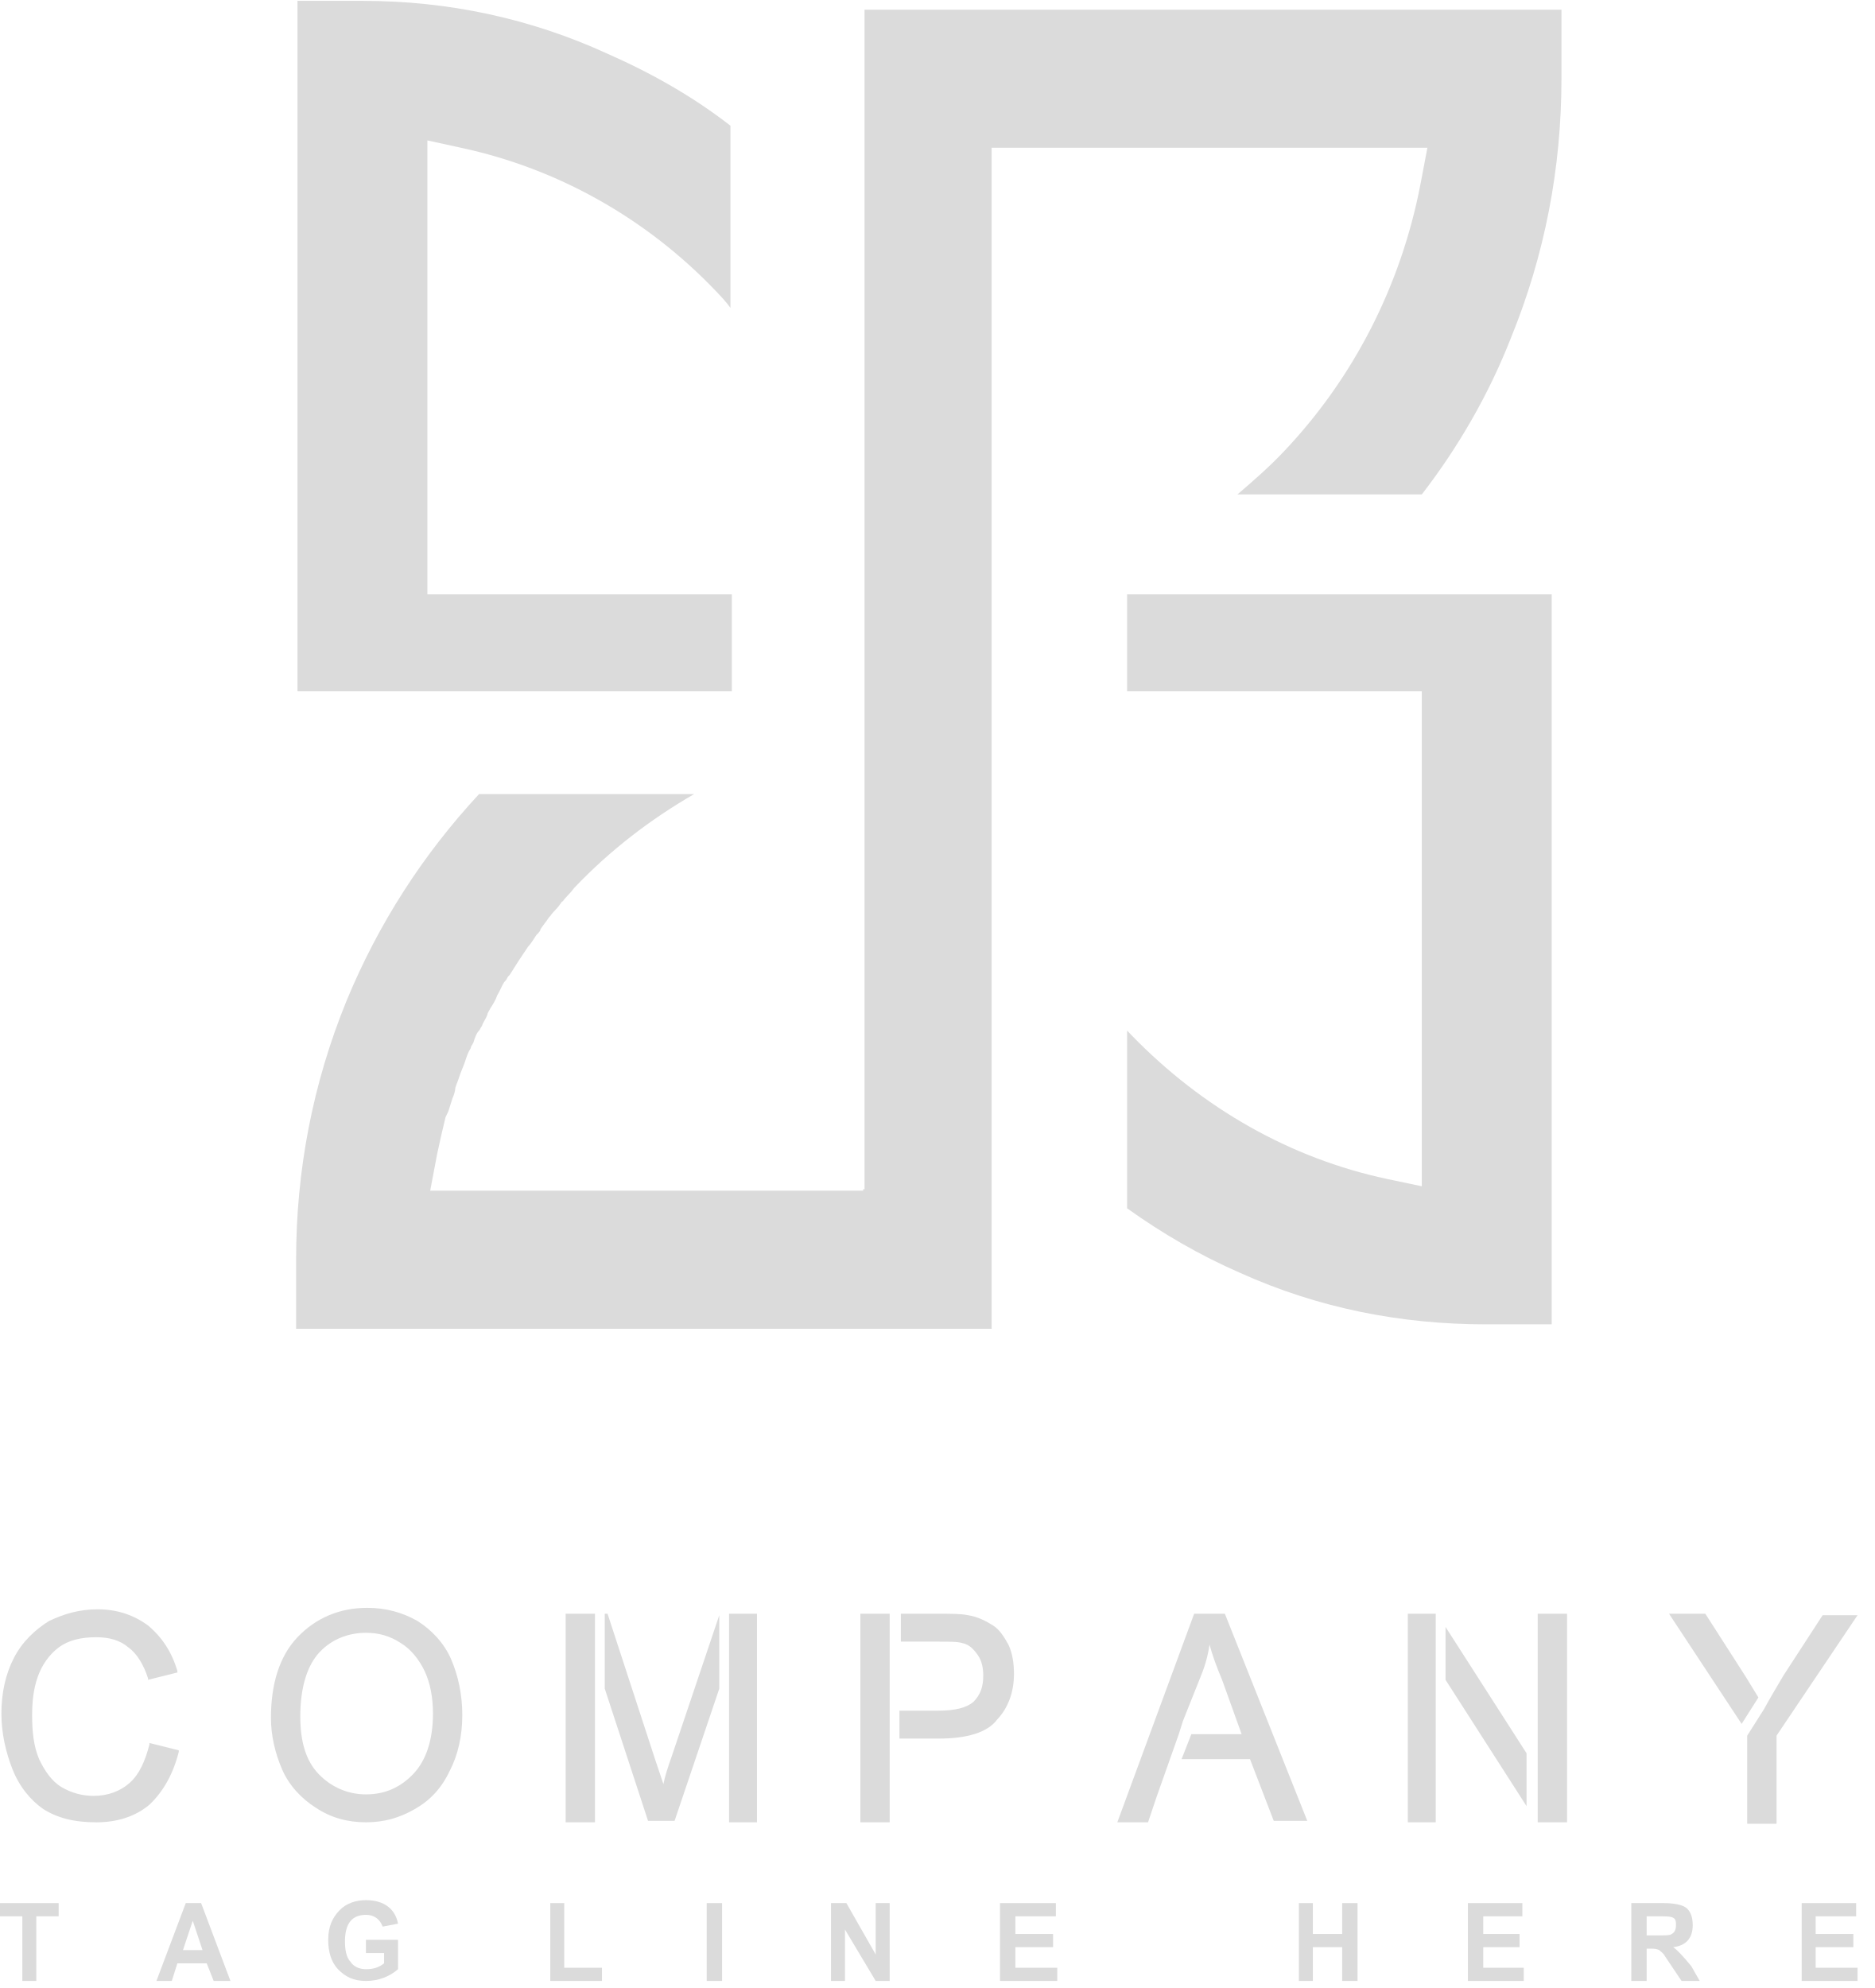
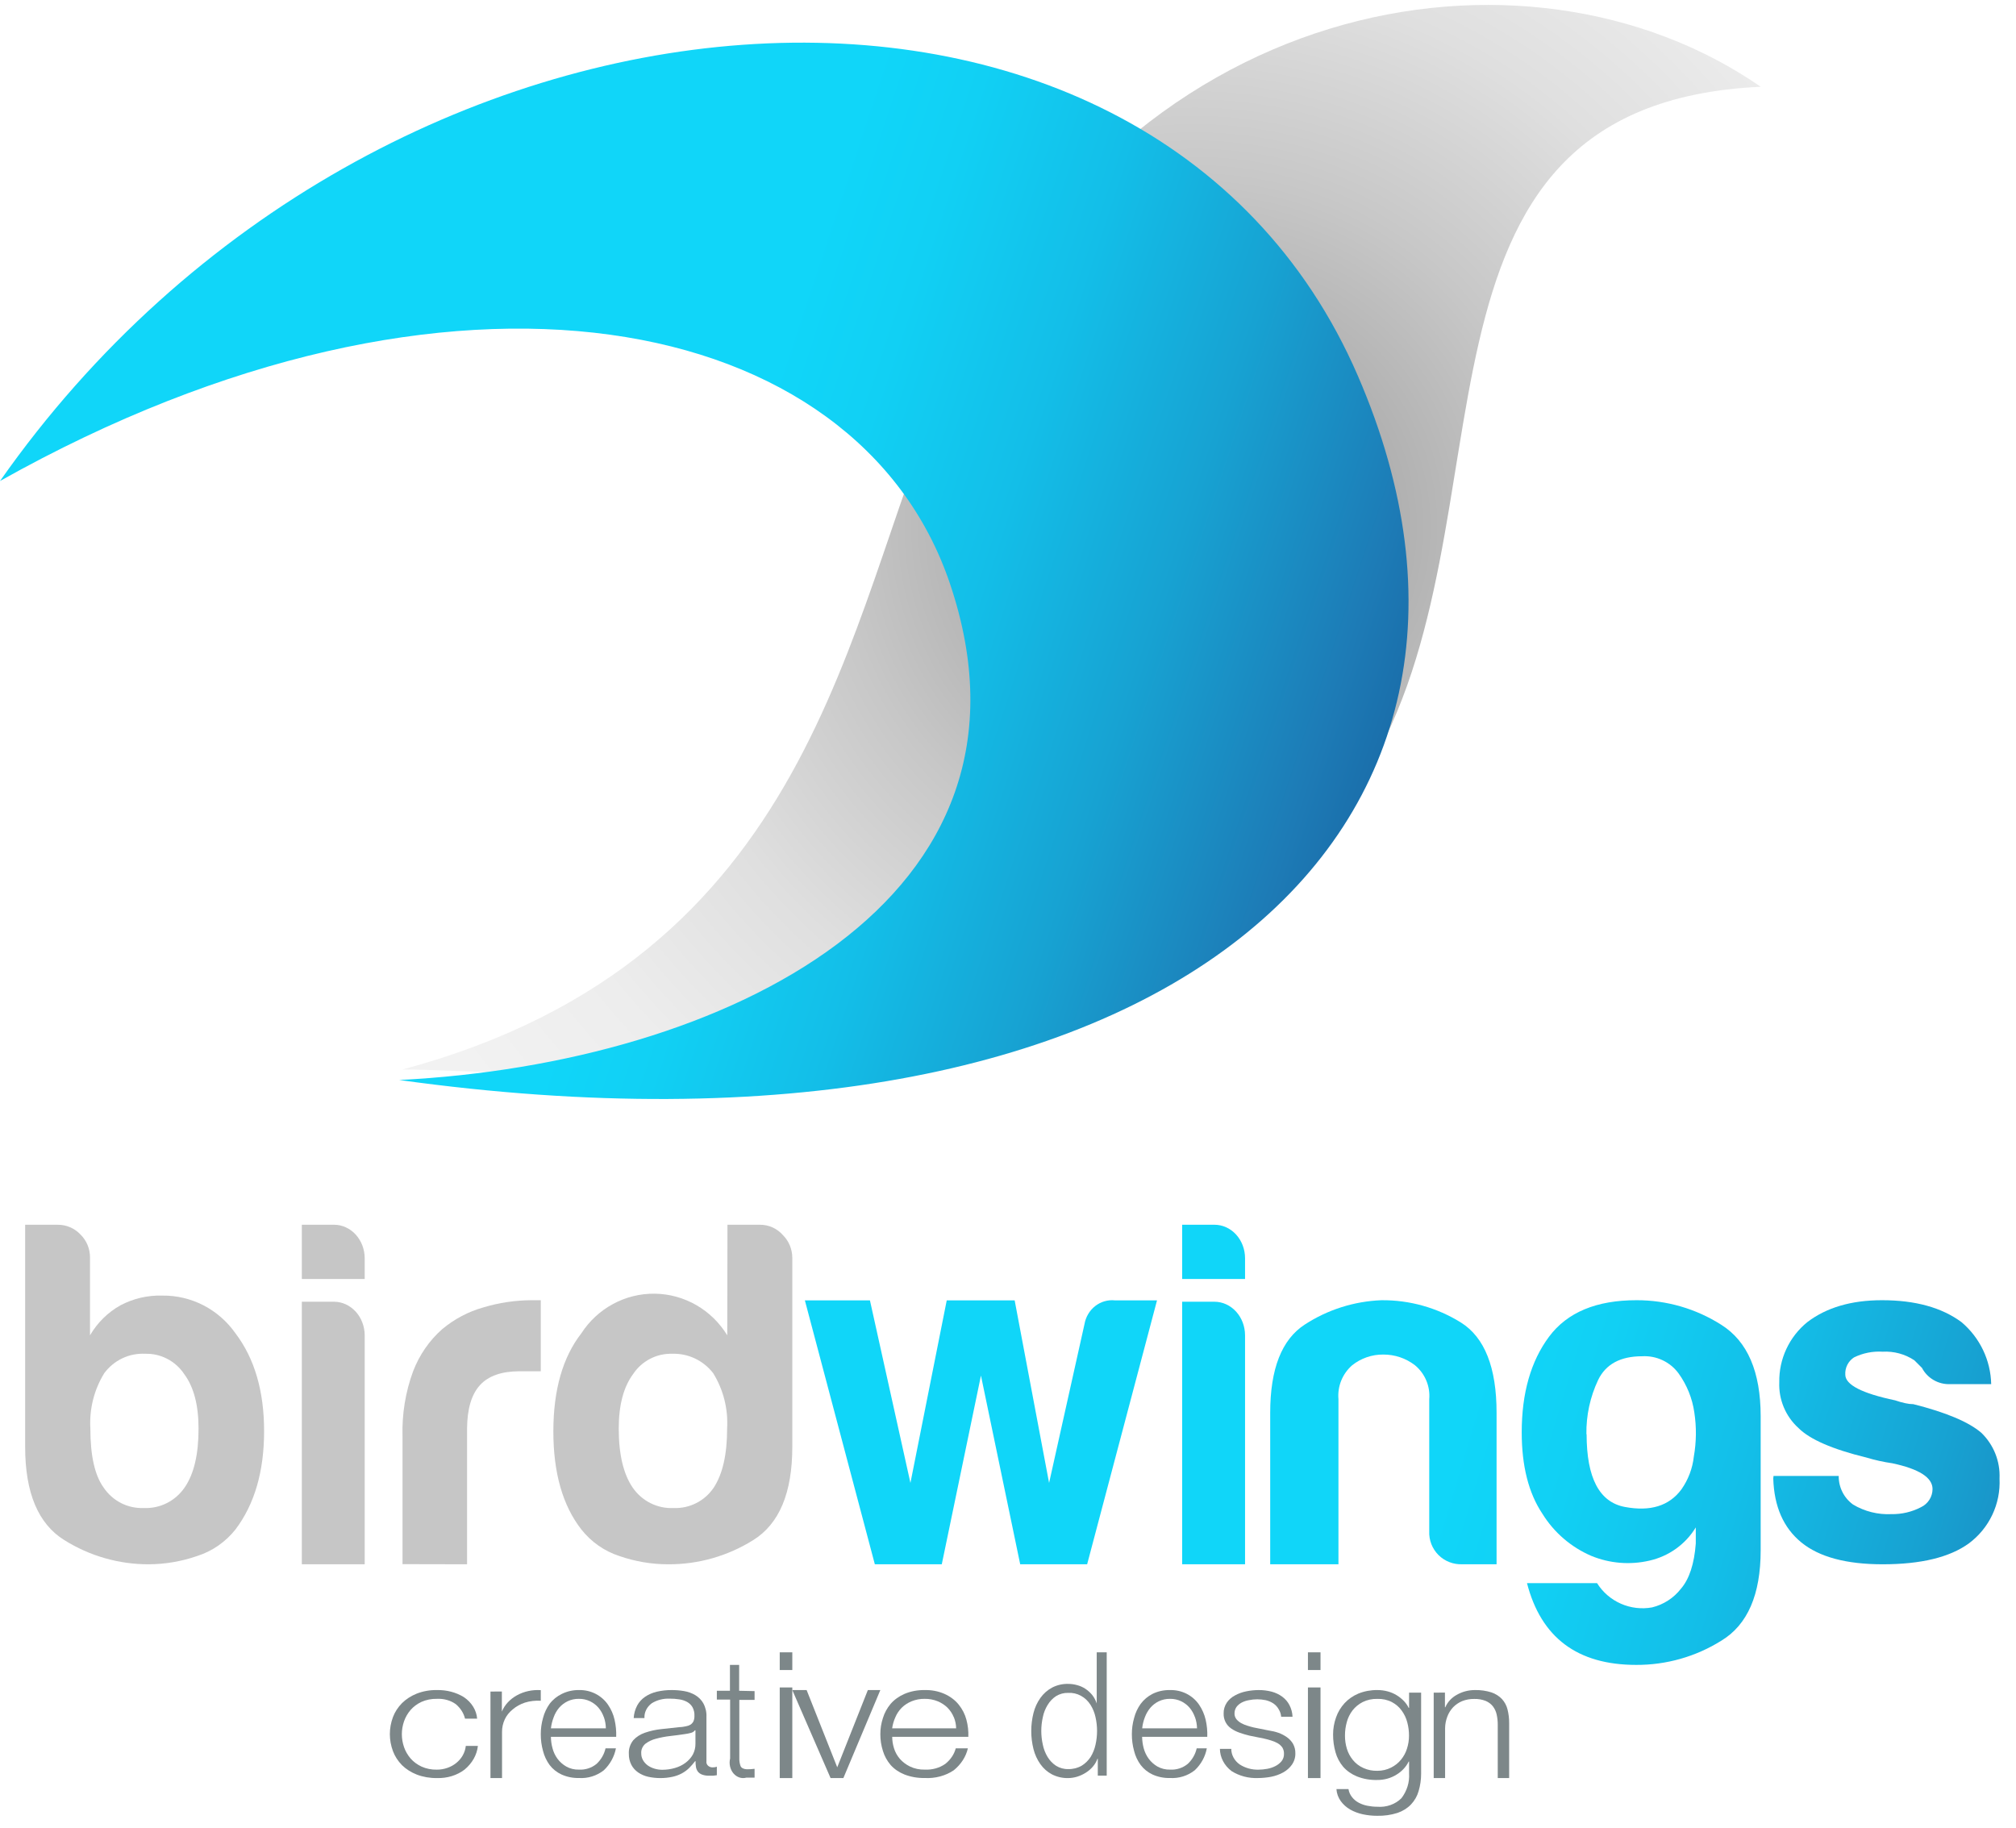
- <svg xmlns="http://www.w3.org/2000/svg" width="99" height="105" viewBox="0 0 99 105" fill="none">
-   <path d="M9.443 92.525V92.447L7.893 92.059V92.137C7.672 92.99 7.377 93.689 6.861 94.154C6.344 94.62 5.68 94.852 4.943 94.852C4.352 94.852 3.762 94.697 3.246 94.387C2.729 94.076 2.361 93.533 2.066 92.913C1.77 92.214 1.697 91.439 1.697 90.585C1.697 89.887 1.77 89.189 1.992 88.568C2.213 87.947 2.582 87.404 3.098 87.016C3.615 86.629 4.279 86.473 5.09 86.473C5.754 86.473 6.344 86.629 6.787 87.016C7.229 87.327 7.598 87.947 7.82 88.646V88.723L9.369 88.335V88.258C9.074 87.249 8.557 86.473 7.82 85.853C7.082 85.31 6.197 84.999 5.164 84.999C4.205 84.999 3.393 85.232 2.582 85.62C1.844 86.085 1.18 86.706 0.738 87.559C0.295 88.413 0.074 89.421 0.074 90.508C0.074 91.516 0.295 92.525 0.664 93.456C1.033 94.387 1.623 95.085 2.287 95.55C3.025 96.016 3.91 96.249 5.09 96.249C6.197 96.249 7.156 95.938 7.893 95.318C8.631 94.62 9.148 93.689 9.443 92.525Z" fill="#DBDBDB" />
-   <path d="M22.057 85.619C21.246 85.154 20.36 84.921 19.401 84.921C17.926 84.921 16.672 85.464 15.713 86.473C14.754 87.481 14.311 88.956 14.311 90.74C14.311 91.671 14.533 92.602 14.901 93.455C15.27 94.309 15.934 95.007 16.672 95.472C17.483 96.016 18.369 96.248 19.328 96.248C20.287 96.248 21.098 96.016 21.91 95.55C22.721 95.085 23.311 94.464 23.754 93.533C24.197 92.68 24.418 91.671 24.418 90.585C24.418 89.499 24.197 88.49 23.828 87.637C23.459 86.783 22.795 86.085 22.057 85.619ZM21.836 93.688C21.172 94.386 20.36 94.774 19.328 94.774C18.369 94.774 17.483 94.386 16.82 93.688C16.155 92.99 15.861 91.981 15.861 90.662C15.861 89.111 16.229 87.947 16.893 87.249C17.557 86.55 18.442 86.24 19.328 86.24C19.992 86.24 20.582 86.395 21.172 86.783C21.688 87.094 22.131 87.637 22.426 88.257C22.721 88.878 22.869 89.654 22.869 90.507C22.869 91.904 22.5 92.99 21.836 93.688Z" fill="#DBDBDB" />
-   <path d="M39.983 85.232H38.508V96.248H39.983V85.232Z" fill="#DBDBDB" />
-   <path d="M35.041 94.231L34.598 92.912L32.09 85.232H31.942V89.188L34.229 96.171H35.631L37.992 89.188V85.309L35.483 92.757C35.262 93.378 35.114 93.844 35.041 94.231Z" fill="#DBDBDB" />
-   <path d="M31.426 85.232H29.877V96.248H31.426V85.232Z" fill="#DBDBDB" />
-   <path d="M46.992 85.232H45.443V96.248H46.992V85.232Z" fill="#DBDBDB" />
-   <path d="M52.451 85.852C52.082 85.62 51.639 85.387 51.123 85.309C50.754 85.232 50.238 85.232 49.5 85.232H47.582V86.706H49.574C50.164 86.706 50.606 86.706 50.828 86.783C51.197 86.861 51.418 87.094 51.639 87.404C51.861 87.715 51.934 88.102 51.934 88.49C51.934 89.111 51.787 89.499 51.418 89.887C51.049 90.197 50.459 90.352 49.574 90.352H47.508V91.827H49.574C51.049 91.827 52.156 91.516 52.672 90.818C53.262 90.197 53.557 89.344 53.557 88.413C53.557 87.87 53.483 87.326 53.262 86.861C53.041 86.473 52.819 86.085 52.451 85.852Z" fill="#DBDBDB" />
-   <path d="M64.696 85.232H63.074L59.016 96.248H60.639L61.082 94.93L62.262 91.594L62.483 90.895L63.442 88.49C63.664 87.947 63.811 87.404 63.885 86.861C64.032 87.404 64.254 88.025 64.549 88.723L65.582 91.594H62.926L62.41 92.912H66.024L67.278 96.171H69.049L64.696 85.232Z" fill="#DBDBDB" />
-   <path d="M76.352 88.723L80.631 95.395V92.602L76.352 85.93V88.723Z" fill="#DBDBDB" />
-   <path d="M81.221 93.455V96.248H82.77V85.232H81.221V93.455Z" fill="#DBDBDB" />
-   <path d="M75.835 85.232H74.36V96.248H75.835V85.232Z" fill="#DBDBDB" />
-   <path d="M94.204 88.49C93.836 89.111 93.467 89.732 93.172 90.275L92.286 91.671V96.326H93.836V91.671L98.114 85.31H96.27L94.204 88.49Z" fill="#DBDBDB" />
-   <path d="M92.213 88.568L90.074 85.232H88.156L91.992 91.051L92.877 89.654L92.213 88.568Z" fill="#DBDBDB" />
-   <path d="M0 101.214H1.18V104.628H1.918V101.214H3.098V100.515H0V101.214Z" fill="#DBDBDB" />
-   <path d="M10.623 100.515H9.812L8.262 104.628H9.074L9.369 103.697H10.918L11.287 104.628H12.172L10.623 100.515ZM9.664 102.999L10.181 101.447L10.697 102.999H9.664Z" fill="#DBDBDB" />
-   <path d="M19.401 103.154H20.287V103.697C19.992 103.93 19.697 104.007 19.328 104.007C18.959 104.007 18.664 103.852 18.516 103.619C18.295 103.386 18.221 102.999 18.221 102.533C18.221 101.602 18.59 101.136 19.328 101.136C19.77 101.136 20.066 101.369 20.213 101.757L21.024 101.602C20.877 100.826 20.287 100.36 19.328 100.36C18.811 100.36 18.295 100.516 17.926 100.904C17.557 101.291 17.336 101.757 17.336 102.455C17.336 103.076 17.483 103.619 17.852 104.007C18.221 104.395 18.664 104.628 19.328 104.628C19.992 104.628 20.582 104.395 21.024 104.007V102.455H19.328V103.154H19.401Z" fill="#DBDBDB" />
-   <path d="M29.803 100.515H29.065V104.628H31.795V103.93H29.803V100.515Z" fill="#DBDBDB" />
-   <path d="M38.139 100.515H37.328V104.628H38.139V100.515Z" fill="#DBDBDB" />
-   <path d="M46.254 103.231L44.705 100.515H43.893V104.628H44.631V101.912L46.254 104.628H46.992V100.515H46.254V103.231Z" fill="#DBDBDB" />
-   <path d="M53.631 102.843H55.623V102.145H53.631V101.214H55.77V100.515H52.82V104.628H55.844V103.93H53.631V102.843Z" fill="#DBDBDB" />
-   <path d="M70.893 102.145H69.344V100.515H68.606V104.628H69.344V102.843H70.893V104.628H71.705V100.515H70.893V102.145Z" fill="#DBDBDB" />
-   <path d="M78.344 102.843H80.262V102.145H78.344V101.214H80.41V100.515H77.533V104.628H80.484V103.93H78.344V102.843Z" fill="#DBDBDB" />
-   <path d="M88.377 102.843C89.041 102.766 89.409 102.378 89.409 101.679C89.409 101.214 89.262 100.903 89.041 100.748C88.819 100.593 88.377 100.515 87.86 100.515H86.164V104.628H86.975V102.921H87.123C87.344 102.921 87.491 102.921 87.639 102.999C87.713 103.076 87.86 103.154 87.934 103.309L88.819 104.628H89.778L89.336 103.852C88.893 103.309 88.598 102.999 88.377 102.843ZM87.565 102.223H86.975V101.214H87.565C88.008 101.214 88.229 101.214 88.377 101.291C88.524 101.369 88.524 101.524 88.524 101.679C88.524 101.912 88.451 102.067 88.303 102.145C88.229 102.223 87.934 102.223 87.565 102.223Z" fill="#DBDBDB" />
-   <path d="M95.901 102.843H97.893V102.145H95.901V101.214H98.041V100.515H95.164V104.628H98.114V103.93H95.901V102.843Z" fill="#DBDBDB" />
-   <path d="M45.664 61.182V62.811H45.59V62.889H44.041H24.566H22.722L23.09 60.949C23.164 60.639 23.238 60.251 23.312 59.94C23.386 59.63 23.459 59.32 23.533 59.009L23.607 58.854L23.681 58.699C23.754 58.466 23.828 58.233 23.902 58.001C23.976 57.846 24.049 57.613 24.049 57.458C24.123 57.225 24.197 57.07 24.271 56.837C24.345 56.604 24.492 56.294 24.566 56.061C24.64 55.828 24.713 55.596 24.861 55.363C24.861 55.285 24.935 55.208 25.009 55.053C25.082 54.82 25.156 54.587 25.303 54.432C25.377 54.354 25.377 54.277 25.451 54.199C25.525 53.966 25.672 53.811 25.746 53.578C25.746 53.501 25.82 53.423 25.894 53.268C26.041 53.035 26.189 52.803 26.263 52.57C26.41 52.337 26.484 52.104 26.631 51.872L26.705 51.794C26.779 51.717 26.779 51.639 26.853 51.561L26.927 51.484C27.074 51.251 27.222 51.018 27.369 50.785C27.517 50.553 27.738 50.242 27.886 50.01C28.033 49.855 28.181 49.622 28.328 49.389L28.402 49.311C28.476 49.234 28.549 49.156 28.549 49.079C28.697 48.846 28.845 48.691 28.992 48.458C29.066 48.38 29.066 48.38 29.066 48.38C29.213 48.148 29.435 47.992 29.582 47.76C29.656 47.682 29.656 47.605 29.73 47.605C29.877 47.372 30.099 47.217 30.32 46.906C32.238 44.889 34.377 43.26 36.664 41.941H25.303C22.353 45.122 19.992 48.768 18.295 52.88C16.525 57.225 15.64 61.802 15.64 66.535V69.638V70.181H52.377V40.234V38.605V37.674V32.786V9.434V7.805H52.451H54H73.549H75.394L75.025 9.744C73.992 15.097 71.484 19.985 67.795 23.864C66.984 24.718 66.172 25.416 65.361 26.114H75.099C77.016 23.631 78.639 20.838 79.82 17.813C81.59 13.468 82.475 8.891 82.475 4.158V0.512H45.664V61.182Z" fill="#DBDBDB" />
-   <path d="M22.574 31.389V29.76V9.356V7.416L24.345 7.804C29.435 8.89 34.156 11.528 37.844 15.407C38.066 15.64 38.361 15.95 38.582 16.261V6.64C36.59 5.089 34.377 3.847 32.09 2.839C28.033 0.977 23.681 0.046 19.181 0.046H15.713V36.51H38.656V31.389H24.049H22.574Z" fill="#DBDBDB" />
-   <path d="M75.098 36.509V38.139V60.715V62.655L73.254 62.267C68.164 61.181 63.516 58.543 59.754 54.664C59.68 54.586 59.606 54.509 59.533 54.431V63.819C61.377 65.138 63.369 66.301 65.508 67.232C69.639 69.094 73.992 69.948 78.492 69.948H81.959V31.389H59.533V36.509H73.549H75.098Z" fill="#DBDBDB" />
+ <svg xmlns="http://www.w3.org/2000/svg" width="118" height="107" viewBox="0 0 118 107" fill="none">
+   <path d="M5.268 73.623V78.164C5.697 77.426 6.312 76.819 7.05 76.407C7.805 76.008 8.647 75.812 9.497 75.838C10.334 75.826 11.162 76.022 11.909 76.407C12.656 76.793 13.3 77.357 13.787 78.052C14.904 79.528 15.461 81.441 15.458 83.789C15.456 86.138 14.898 88.049 13.787 89.522C13.204 90.26 12.419 90.803 11.532 91.084C10.624 91.398 9.672 91.561 8.714 91.566C6.967 91.573 5.252 91.082 3.764 90.15C2.236 89.202 1.472 87.384 1.472 84.695V71.692H3.372C3.622 71.688 3.869 71.737 4.099 71.835C4.329 71.933 4.537 72.078 4.71 72.261C4.889 72.437 5.032 72.649 5.128 72.883C5.224 73.117 5.272 73.369 5.268 73.623ZM11.621 83.619C11.621 82.251 11.343 81.19 10.785 80.437C10.534 80.058 10.193 79.751 9.794 79.542C9.395 79.334 8.95 79.231 8.502 79.244C8.042 79.219 7.582 79.309 7.164 79.507C6.746 79.705 6.382 80.004 6.104 80.378C5.507 81.345 5.222 82.478 5.289 83.619C5.289 85.206 5.546 86.361 6.068 87.079C6.327 87.463 6.677 87.773 7.085 87.982C7.494 88.19 7.947 88.29 8.404 88.272C8.87 88.295 9.334 88.198 9.753 87.99C10.173 87.781 10.533 87.468 10.802 87.079C11.351 86.287 11.624 85.134 11.621 83.619Z" fill="#C6C6C6" />
+   <path d="M17.667 71.691H19.559C20.032 71.692 20.486 71.899 20.821 72.267C21.156 72.634 21.345 73.132 21.347 73.653V74.866H17.667V71.691ZM17.667 76.197H19.559C20.032 76.201 20.485 76.409 20.82 76.777C21.155 77.144 21.344 77.642 21.347 78.163V91.566H17.667V76.197Z" fill="#C6C6C6" />
+   <path d="M23.56 91.558V84.083C23.522 82.779 23.733 81.48 24.18 80.267C24.549 79.308 25.134 78.462 25.881 77.804C26.593 77.21 27.41 76.778 28.282 76.532C29.204 76.254 30.158 76.112 31.116 76.108H31.653V80.267H30.413C29.361 80.267 28.587 80.539 28.092 81.081C27.597 81.624 27.346 82.472 27.338 83.625V91.566L23.56 91.558Z" fill="#C6C6C6" />
+   <path d="M42.58 71.691H44.48C44.732 71.689 44.982 71.741 45.213 71.844C45.444 71.948 45.65 72.099 45.819 72.29C45.994 72.463 46.133 72.671 46.229 72.9C46.324 73.129 46.374 73.375 46.375 73.623V84.695C46.375 87.384 45.612 89.202 44.088 90.15C42.593 91.085 40.871 91.575 39.117 91.566C38.144 91.567 37.178 91.404 36.257 91.084C35.377 90.799 34.6 90.255 34.023 89.522C32.934 88.124 32.389 86.213 32.389 83.789C32.389 81.366 32.934 79.453 34.023 78.052C34.49 77.328 35.129 76.735 35.882 76.329C36.633 75.922 37.474 75.715 38.326 75.726C39.177 75.737 40.012 75.967 40.754 76.393C41.495 76.819 42.119 77.428 42.568 78.164L42.58 71.691ZM36.216 83.619C36.216 85.131 36.489 86.284 37.033 87.079C37.301 87.468 37.661 87.782 38.081 87.99C38.5 88.199 38.965 88.296 39.431 88.272C39.889 88.291 40.344 88.192 40.755 87.983C41.165 87.775 41.516 87.464 41.776 87.079C42.298 86.284 42.56 85.131 42.56 83.619C42.627 82.478 42.341 81.345 41.743 80.378C41.459 80.01 41.093 79.716 40.676 79.519C40.258 79.321 39.801 79.227 39.341 79.244C38.892 79.23 38.446 79.332 38.046 79.541C37.646 79.749 37.305 80.057 37.054 80.436C36.495 81.193 36.216 82.253 36.216 83.619Z" fill="#C6C6C6" />
+   <path d="M63.632 91.566H59.714L57.417 80.52L55.124 91.566H51.206L47.111 76.118H50.919L53.289 86.804L55.414 76.118H59.39L61.405 86.804L63.476 77.512C63.549 77.087 63.774 76.707 64.106 76.448C64.438 76.19 64.853 76.072 65.266 76.118H67.722L63.632 91.566Z" fill="url(#paint0_linear_0_15718)" />
+   <path d="M69.194 71.691H71.088C71.562 71.691 72.017 71.898 72.352 72.266C72.687 72.634 72.875 73.132 72.875 73.653V74.866H69.194V71.691ZM69.194 76.197H71.088C71.562 76.2 72.016 76.407 72.351 76.776C72.686 77.144 72.874 77.642 72.875 78.163V91.566H69.194V76.197Z" fill="url(#paint1_linear_0_15718)" />
+   <path d="M87.597 91.564H85.598C85.34 91.576 85.082 91.534 84.841 91.441C84.6 91.349 84.381 91.207 84.198 91.025C84.016 90.843 83.873 90.625 83.78 90.385C83.687 90.145 83.644 89.888 83.656 89.631V81.903C83.688 81.53 83.629 81.154 83.483 80.808C83.338 80.462 83.111 80.156 82.822 79.916C82.292 79.506 81.639 79.285 80.968 79.289C80.305 79.282 79.661 79.504 79.144 79.916C78.863 80.162 78.644 80.469 78.504 80.814C78.365 81.16 78.309 81.533 78.342 81.903V91.564H74.347V82.697C74.347 80.126 75.023 78.403 76.376 77.53C77.712 76.661 79.26 76.17 80.855 76.109C82.5 76.092 84.116 76.545 85.51 77.414C86.901 78.287 87.597 80.048 87.597 82.697V91.564Z" fill="url(#paint2_linear_0_15718)" />
+   <path d="M99.257 90.352V89.407C98.96 89.897 98.565 90.321 98.098 90.656C97.631 90.99 97.1 91.227 96.538 91.353C95.406 91.614 94.22 91.517 93.146 91.076C91.955 90.564 90.953 89.7 90.275 88.601C89.471 87.396 89.069 85.81 89.069 83.843C89.069 81.544 89.601 79.68 90.665 78.249C91.728 76.819 93.439 76.105 95.796 76.108C97.556 76.106 99.279 76.607 100.759 77.553C102.287 78.519 103.053 80.3 103.055 82.894V90.743C103.055 93.34 102.29 95.104 100.759 96.034C99.265 96.971 97.533 97.464 95.767 97.455C92.33 97.455 90.2 95.859 89.377 92.668H93.478C93.81 93.199 94.294 93.619 94.87 93.872C95.445 94.126 96.083 94.201 96.702 94.089C97.371 93.925 97.963 93.542 98.384 93.002C98.88 92.428 99.167 91.54 99.257 90.352ZM92.867 83.952C92.867 86.512 93.614 87.931 95.107 88.21C96.6 88.49 97.703 88.147 98.417 87.181C98.818 86.611 99.068 85.95 99.143 85.259C99.294 84.405 99.303 83.532 99.171 82.674C99.053 81.85 98.736 81.067 98.249 80.391C98.006 80.06 97.684 79.795 97.311 79.62C96.938 79.445 96.527 79.365 96.116 79.389C94.844 79.389 93.986 79.853 93.54 80.781C93.072 81.773 92.838 82.858 92.855 83.952H92.867Z" fill="url(#paint3_linear_0_15718)" />
+   <path d="M103.808 86.396H107.623C107.619 86.722 107.693 87.043 107.839 87.335C107.985 87.626 108.2 87.878 108.464 88.07C109.14 88.473 109.92 88.668 110.707 88.63C111.311 88.641 111.908 88.501 112.442 88.222C112.643 88.126 112.813 87.975 112.932 87.787C113.051 87.599 113.115 87.382 113.115 87.16C113.115 86.49 112.33 85.987 110.761 85.653C110.248 85.579 109.742 85.468 109.247 85.318C107.265 84.836 105.938 84.26 105.268 83.59C104.895 83.252 104.601 82.837 104.407 82.373C104.213 81.909 104.123 81.409 104.144 80.907C104.133 80.235 104.275 79.57 104.559 78.961C104.843 78.352 105.262 77.815 105.785 77.391C106.906 76.535 108.364 76.108 110.158 76.108C112.102 76.108 113.652 76.535 114.809 77.391C115.34 77.839 115.77 78.394 116.07 79.02C116.37 79.646 116.533 80.328 116.548 81.021H114.136C113.801 81.033 113.468 80.95 113.178 80.781C112.888 80.613 112.651 80.366 112.496 80.07L112.049 79.624C111.502 79.261 110.851 79.085 110.195 79.122C109.616 79.085 109.037 79.201 108.517 79.457C108.351 79.565 108.217 79.715 108.127 79.891C108.038 80.068 107.997 80.264 108.008 80.462C108.008 81.058 108.98 81.56 110.925 81.969C111.118 82.036 111.315 82.092 111.515 82.136C111.671 82.172 111.831 82.192 111.991 82.193C113.905 82.675 115.232 83.234 115.97 83.868C116.328 84.214 116.608 84.632 116.792 85.093C116.976 85.555 117.059 86.051 117.036 86.547C117.072 87.277 116.928 88.005 116.615 88.667C116.303 89.328 115.832 89.903 115.244 90.341C114.12 91.158 112.437 91.566 110.195 91.566C108.064 91.566 106.477 91.139 105.432 90.284C104.388 89.429 103.841 88.182 103.792 86.543L103.808 86.396Z" fill="url(#paint4_linear_0_15718)" />
+   <path d="M26.677 99.752C26.371 99.532 25.974 99.421 25.572 99.442C25.258 99.435 24.947 99.496 24.669 99.62C24.419 99.737 24.202 99.899 24.033 100.092C23.861 100.294 23.731 100.519 23.649 100.757C23.478 101.251 23.478 101.775 23.649 102.269C23.731 102.507 23.861 102.732 24.033 102.934C24.202 103.127 24.419 103.288 24.669 103.406C24.946 103.531 25.257 103.594 25.572 103.587C25.784 103.587 25.994 103.551 26.19 103.482C26.383 103.415 26.559 103.317 26.709 103.194C26.863 103.068 26.99 102.92 27.083 102.756C27.183 102.58 27.244 102.391 27.264 102.197H27.972C27.916 102.72 27.641 103.21 27.196 103.58C26.978 103.748 26.722 103.879 26.443 103.965C26.165 104.05 25.868 104.089 25.572 104.079C25.166 104.085 24.763 104.016 24.394 103.875C24.062 103.745 23.766 103.556 23.528 103.323C23.291 103.08 23.112 102.802 23 102.503C22.759 101.855 22.759 101.16 23 100.512C23.111 100.214 23.291 99.937 23.528 99.695C23.766 99.46 24.061 99.269 24.394 99.136C24.762 98.992 25.165 98.921 25.572 98.928C26.14 98.915 26.698 99.061 27.155 99.344C27.381 99.498 27.566 99.689 27.698 99.906C27.831 100.122 27.909 100.359 27.927 100.602H27.219C27.142 100.28 26.954 99.984 26.677 99.752Z" fill="#7D8789" />
+   <path d="M29.375 99.012V100.19C29.536 99.797 29.846 99.461 30.259 99.234C30.671 99.006 31.161 98.9 31.653 98.933V99.554C31.336 99.533 31.017 99.571 30.719 99.664C30.455 99.752 30.215 99.886 30.015 100.056C29.811 100.219 29.652 100.418 29.548 100.637C29.438 100.874 29.383 101.125 29.385 101.379V104.08H28.708V99.016L29.375 99.012Z" fill="#7D8789" />
+   <path d="M32.339 102.331C32.395 102.554 32.495 102.764 32.631 102.95C32.768 103.134 32.943 103.289 33.144 103.404C33.368 103.53 33.624 103.592 33.883 103.585C34.261 103.607 34.634 103.485 34.923 103.245C35.184 103 35.365 102.685 35.443 102.339H36.051C35.957 102.828 35.709 103.277 35.343 103.623C34.931 103.948 34.41 104.11 33.883 104.076C33.534 104.084 33.188 104.014 32.87 103.872C32.593 103.745 32.352 103.553 32.169 103.313C31.989 103.066 31.859 102.788 31.784 102.493C31.695 102.172 31.651 101.841 31.653 101.508C31.652 101.189 31.696 100.871 31.784 100.563C31.86 100.267 31.991 99.987 32.169 99.736C32.358 99.488 32.605 99.287 32.889 99.151C33.203 98.997 33.551 98.92 33.902 98.928C34.233 98.921 34.56 98.996 34.855 99.145C35.148 99.294 35.4 99.513 35.585 99.782C35.769 100.049 35.9 100.347 35.971 100.662C36.047 100.991 36.079 101.329 36.067 101.666H32.246C32.248 101.891 32.279 102.114 32.339 102.331ZM35.343 100.514C35.274 100.313 35.168 100.127 35.031 99.963C34.895 99.805 34.727 99.677 34.538 99.585C34.334 99.487 34.11 99.438 33.883 99.442C33.654 99.438 33.427 99.487 33.221 99.585C33.032 99.677 32.864 99.805 32.727 99.963C32.588 100.128 32.48 100.316 32.408 100.518C32.327 100.727 32.273 100.946 32.246 101.168H35.462C35.459 100.941 35.419 100.717 35.343 100.503V100.514Z" fill="#7D8789" />
+   <path d="M37.297 99.829C37.405 99.628 37.565 99.453 37.764 99.317C37.97 99.18 38.205 99.079 38.455 99.022C38.735 98.958 39.023 98.926 39.312 98.928C39.557 98.927 39.801 98.947 40.041 98.988C40.275 99.027 40.496 99.107 40.693 99.223C40.894 99.344 41.057 99.508 41.165 99.7C41.3 99.949 41.363 100.223 41.349 100.499V103.092C41.341 103.14 41.346 103.189 41.362 103.235C41.379 103.281 41.407 103.323 41.446 103.358C41.484 103.393 41.531 103.42 41.582 103.436C41.634 103.452 41.69 103.457 41.744 103.452C41.818 103.453 41.891 103.44 41.958 103.414V103.913L41.753 103.94C41.675 103.944 41.598 103.944 41.521 103.94C41.374 103.947 41.228 103.925 41.092 103.876C40.994 103.839 40.909 103.779 40.848 103.701C40.789 103.62 40.751 103.528 40.736 103.433C40.718 103.318 40.71 103.203 40.711 103.088H40.689C40.576 103.235 40.453 103.375 40.32 103.508C40.194 103.627 40.05 103.731 39.891 103.815C39.728 103.9 39.552 103.964 39.368 104.004C38.899 104.106 38.409 104.106 37.94 104.004C37.727 103.956 37.527 103.87 37.353 103.751C37.181 103.632 37.045 103.479 36.954 103.304C36.853 103.104 36.803 102.887 36.808 102.668C36.789 102.382 36.88 102.1 37.065 101.865C37.245 101.668 37.48 101.517 37.747 101.426C38.054 101.32 38.376 101.248 38.704 101.214L39.78 101.097C39.922 101.097 40.046 101.067 40.153 101.048C40.25 101.032 40.342 100.998 40.423 100.949C40.496 100.898 40.553 100.831 40.59 100.756C40.632 100.653 40.651 100.544 40.646 100.434C40.655 100.262 40.617 100.091 40.535 99.935C40.464 99.81 40.358 99.704 40.226 99.628C40.085 99.549 39.928 99.496 39.763 99.473C39.578 99.443 39.389 99.429 39.201 99.431C38.827 99.415 38.457 99.51 38.15 99.7C38.008 99.805 37.894 99.938 37.82 100.089C37.745 100.239 37.712 100.403 37.721 100.567H37.091C37.105 100.311 37.175 100.06 37.297 99.829ZM40.672 101.286C40.615 101.362 40.528 101.417 40.428 101.438C40.322 101.466 40.215 101.487 40.106 101.502C39.819 101.547 39.523 101.585 39.222 101.619C38.94 101.651 38.662 101.704 38.391 101.778C38.163 101.836 37.952 101.937 37.773 102.074C37.69 102.146 37.626 102.233 37.585 102.329C37.543 102.425 37.526 102.528 37.533 102.63C37.53 102.769 37.565 102.907 37.636 103.031C37.702 103.147 37.794 103.25 37.906 103.334C38.025 103.419 38.16 103.484 38.305 103.527C38.452 103.572 38.607 103.595 38.764 103.595C39.016 103.595 39.266 103.559 39.505 103.489C39.732 103.425 39.942 103.322 40.123 103.187C40.302 103.054 40.448 102.89 40.552 102.706C40.658 102.504 40.71 102.284 40.706 102.062V101.286H40.672Z" fill="#7D8789" />
+   <path d="M44.167 98.99V99.505H43.274V102.901C43.267 103.063 43.291 103.224 43.345 103.374C43.393 103.487 43.516 103.553 43.706 103.565C43.86 103.566 44.014 103.557 44.167 103.538V104.053H43.928H43.69C43.555 104.092 43.415 104.089 43.282 104.046C43.149 104.003 43.028 103.92 42.931 103.807C42.835 103.694 42.766 103.553 42.731 103.4C42.697 103.246 42.698 103.085 42.735 102.933V99.485H41.958V98.97H42.725V97.455H43.264V98.97L44.167 98.99Z" fill="#7D8789" />
+   <path d="M46.375 96.719V97.755H45.639V96.719H46.375ZM46.375 98.775V104.08H45.639V98.775H46.375Z" fill="#7D8789" />
+   <path d="M47.213 98.928L49.005 103.449L50.797 98.928H51.528L49.364 104.08H48.615L46.375 98.928H47.213Z" fill="#7D8789" />
+   <path d="M52.326 102.331C52.393 102.554 52.508 102.764 52.667 102.951C52.827 103.135 53.03 103.289 53.264 103.404C53.526 103.53 53.824 103.592 54.125 103.585C54.566 103.607 54.999 103.485 55.336 103.245C55.641 103 55.851 102.685 55.942 102.339H56.651C56.54 102.828 56.252 103.277 55.825 103.623C55.346 103.948 54.739 104.11 54.125 104.076C53.719 104.084 53.315 104.014 52.945 103.872C52.623 103.745 52.342 103.553 52.129 103.313C51.92 103.066 51.768 102.788 51.68 102.494C51.577 102.172 51.526 101.841 51.528 101.508C51.527 101.189 51.578 100.871 51.68 100.564C51.769 100.268 51.921 99.987 52.129 99.737C52.343 99.491 52.623 99.29 52.945 99.151C53.311 98.997 53.716 98.921 54.125 98.929C54.516 98.918 54.903 98.99 55.252 99.139C55.6 99.288 55.898 99.51 56.117 99.782C56.331 100.049 56.483 100.348 56.565 100.662C56.654 100.991 56.692 101.329 56.678 101.667H52.223C52.223 101.891 52.258 102.114 52.326 102.331ZM55.825 100.515C55.745 100.314 55.622 100.127 55.462 99.963C55.303 99.806 55.108 99.677 54.888 99.586C54.651 99.488 54.389 99.439 54.125 99.442C53.858 99.438 53.594 99.488 53.354 99.586C53.134 99.677 52.938 99.806 52.779 99.963C52.617 100.128 52.491 100.316 52.407 100.519C52.313 100.728 52.25 100.946 52.219 101.168H55.964C55.961 100.942 55.914 100.717 55.825 100.503V100.515Z" fill="#7D8789" />
+   <path d="M64.256 103.938V102.947H64.237C64.174 103.119 64.082 103.277 63.965 103.412C63.843 103.553 63.703 103.673 63.548 103.768C63.391 103.867 63.223 103.944 63.048 103.999C62.877 104.051 62.701 104.078 62.523 104.08C62.194 104.088 61.867 104.013 61.569 103.861C61.304 103.721 61.073 103.516 60.894 103.263C60.709 103.001 60.572 102.703 60.492 102.385C60.318 101.693 60.318 100.962 60.492 100.27C60.572 99.952 60.709 99.654 60.894 99.392C61.074 99.139 61.305 98.933 61.569 98.79C61.866 98.634 62.193 98.558 62.523 98.567C62.7 98.567 62.877 98.591 63.048 98.64C63.218 98.684 63.38 98.757 63.529 98.854C63.677 98.953 63.812 99.074 63.928 99.214C64.043 99.361 64.133 99.53 64.193 99.712V96.719H64.778V103.938H64.256ZM61.039 102.13C61.091 102.386 61.186 102.628 61.319 102.846C61.445 103.053 61.612 103.227 61.807 103.356C62.024 103.492 62.272 103.561 62.523 103.554C62.797 103.562 63.07 103.494 63.313 103.356C63.519 103.229 63.697 103.055 63.835 102.846C63.969 102.628 64.066 102.385 64.122 102.13C64.243 101.599 64.243 101.044 64.122 100.513C64.067 100.258 63.97 100.017 63.835 99.801C63.691 99.57 63.494 99.384 63.264 99.26C63.035 99.136 62.779 99.079 62.523 99.093C62.272 99.085 62.025 99.152 61.807 99.287C61.611 99.416 61.444 99.592 61.319 99.801C61.185 100.017 61.09 100.258 61.039 100.513C60.918 101.044 60.918 101.599 61.039 102.13Z" fill="#7D8789" />
+   <path d="M66.942 102.331C67.001 102.554 67.101 102.764 67.238 102.951C67.375 103.134 67.547 103.288 67.746 103.404C67.972 103.529 68.228 103.592 68.488 103.585C68.865 103.607 69.237 103.485 69.526 103.245C69.787 103 69.967 102.685 70.045 102.339H70.637C70.546 102.83 70.298 103.279 69.93 103.623C69.52 103.948 69.001 104.109 68.476 104.076C68.127 104.085 67.779 104.015 67.461 103.872C67.186 103.745 66.947 103.553 66.765 103.313C66.585 103.067 66.454 102.789 66.381 102.494C66.292 102.172 66.248 101.841 66.25 101.508C66.249 101.189 66.293 100.871 66.381 100.564C66.456 100.267 66.586 99.987 66.765 99.737C66.948 99.491 67.186 99.291 67.461 99.151C67.776 98.997 68.124 98.92 68.476 98.929C68.811 98.918 69.143 98.99 69.442 99.139C69.74 99.288 69.996 99.51 70.183 99.782C70.365 100.05 70.495 100.348 70.568 100.662C70.644 100.991 70.677 101.329 70.664 101.667H66.85C66.853 101.891 66.884 102.114 66.942 102.331ZM69.941 100.515C69.872 100.314 69.767 100.127 69.63 99.963C69.495 99.806 69.329 99.678 69.141 99.586C68.938 99.488 68.714 99.439 68.488 99.442C68.258 99.438 68.03 99.488 67.823 99.586C67.635 99.678 67.469 99.806 67.334 99.963C67.195 100.129 67.086 100.317 67.011 100.519C66.93 100.728 66.877 100.946 66.854 101.168H70.064C70.06 100.942 70.018 100.717 69.941 100.503V100.515Z" fill="#7D8789" />
+   <path d="M74.841 100.047C74.769 99.916 74.663 99.801 74.534 99.712C74.398 99.623 74.245 99.558 74.083 99.52C73.76 99.452 73.424 99.452 73.101 99.52C72.953 99.545 72.811 99.592 72.68 99.659C72.557 99.725 72.452 99.813 72.372 99.919C72.296 100.033 72.257 100.164 72.258 100.296C72.254 100.416 72.293 100.533 72.368 100.632C72.444 100.723 72.538 100.801 72.646 100.862C72.762 100.926 72.887 100.978 73.017 101.016C73.147 101.058 73.274 101.092 73.383 101.118L74.268 101.295C74.461 101.323 74.651 101.368 74.833 101.431C75.012 101.496 75.179 101.584 75.33 101.691C75.474 101.794 75.593 101.923 75.68 102.068C75.776 102.241 75.824 102.433 75.819 102.626C75.827 102.863 75.757 103.097 75.617 103.298C75.488 103.481 75.313 103.636 75.107 103.75C74.891 103.869 74.655 103.954 74.407 104.003C74.154 104.051 73.895 104.077 73.636 104.078C73.083 104.101 72.537 103.957 72.085 103.671C71.874 103.511 71.704 103.311 71.586 103.087C71.468 102.862 71.406 102.618 71.403 102.37H72.069C72.068 102.545 72.112 102.717 72.197 102.874C72.281 103.032 72.405 103.17 72.557 103.279C72.879 103.49 73.271 103.599 73.67 103.588C73.838 103.586 74.006 103.569 74.171 103.539C74.338 103.509 74.499 103.456 74.647 103.38C74.791 103.308 74.916 103.209 75.014 103.09C75.11 102.965 75.159 102.816 75.153 102.664C75.16 102.533 75.126 102.402 75.056 102.287C74.986 102.189 74.894 102.106 74.787 102.042C74.667 101.974 74.538 101.919 74.403 101.88C74.265 101.836 74.124 101.798 73.982 101.767L73.139 101.597C72.936 101.549 72.736 101.49 72.541 101.42C72.368 101.36 72.206 101.277 72.06 101.175C71.924 101.08 71.814 100.957 71.74 100.817C71.655 100.654 71.615 100.476 71.622 100.296C71.616 100.074 71.68 99.854 71.807 99.663C71.926 99.489 72.091 99.344 72.288 99.241C72.49 99.129 72.713 99.049 72.945 99.003C73.181 98.954 73.423 98.929 73.666 98.928C73.925 98.925 74.183 98.957 74.433 99.022C74.659 99.082 74.869 99.182 75.052 99.316C75.231 99.449 75.376 99.617 75.473 99.806C75.584 100.022 75.646 100.255 75.654 100.492H74.989C74.977 100.336 74.927 100.184 74.841 100.047Z" fill="#7D8789" />
+   <path d="M77.292 96.719V97.755H76.556V96.719H77.292ZM77.292 98.775V104.08H76.556V98.775H77.292Z" fill="#7D8789" />
+   <path d="M83.033 104.845C82.953 105.132 82.8 105.4 82.587 105.626C82.374 105.847 82.102 106.016 81.798 106.119C81.417 106.24 81.015 106.297 80.611 106.288C80.326 106.289 80.041 106.259 79.763 106.199C79.501 106.142 79.251 106.048 79.023 105.919C78.805 105.792 78.62 105.625 78.478 105.43C78.326 105.219 78.239 104.975 78.224 104.724H78.929C78.956 104.9 79.031 105.067 79.148 105.209C79.251 105.338 79.383 105.446 79.536 105.526C79.694 105.609 79.865 105.669 80.044 105.702C80.231 105.739 80.42 105.758 80.611 105.758C80.874 105.78 81.14 105.746 81.386 105.659C81.633 105.572 81.853 105.435 82.03 105.257C82.352 104.834 82.509 104.326 82.476 103.814V103.113H82.453C82.3 103.425 82.051 103.692 81.735 103.882C81.404 104.088 81.009 104.196 80.606 104.191C80.2 104.202 79.796 104.131 79.424 103.983C79.109 103.855 78.832 103.661 78.617 103.417C78.406 103.165 78.255 102.878 78.171 102.572C78.074 102.232 78.026 101.884 78.028 101.533C78.026 101.192 78.085 100.852 78.202 100.527C78.307 100.223 78.476 99.94 78.701 99.694C78.923 99.455 79.2 99.263 79.513 99.132C79.862 98.992 80.242 98.922 80.624 98.928C80.83 98.927 81.034 98.954 81.231 99.008C81.417 99.058 81.593 99.134 81.753 99.233C81.908 99.329 82.049 99.442 82.172 99.569C82.288 99.69 82.382 99.825 82.453 99.97H82.476V99.08H83.181V103.83C83.181 104.173 83.132 104.514 83.033 104.845ZM81.423 103.466C81.651 103.352 81.849 103.195 82.003 103.005C82.164 102.808 82.284 102.587 82.355 102.351C82.434 102.104 82.473 101.847 82.471 101.59C82.472 101.333 82.439 101.078 82.373 100.828C82.311 100.581 82.201 100.347 82.047 100.134C81.902 99.929 81.705 99.757 81.472 99.633C81.213 99.5 80.918 99.435 80.62 99.445C80.321 99.436 80.025 99.5 79.763 99.629C79.528 99.749 79.325 99.915 79.17 100.114C79.011 100.322 78.896 100.555 78.831 100.8C78.758 101.062 78.722 101.331 78.724 101.602C78.723 101.859 78.76 102.115 78.835 102.363C78.906 102.598 79.023 102.82 79.183 103.017C79.346 103.221 79.562 103.385 79.813 103.496C80.064 103.608 80.341 103.662 80.62 103.654C80.901 103.656 81.178 103.591 81.423 103.466Z" fill="#7D8789" />
+   <path d="M84.575 99.076V99.936H84.597C84.726 99.63 84.964 99.372 85.272 99.204C85.591 99.022 85.96 98.926 86.336 98.928C86.662 98.921 86.986 98.967 87.295 99.064C87.532 99.144 87.744 99.277 87.911 99.452C88.07 99.627 88.182 99.834 88.236 100.056C88.303 100.321 88.336 100.591 88.333 100.863V104.08H87.666V100.96C87.668 100.759 87.646 100.559 87.603 100.363C87.567 100.19 87.492 100.026 87.383 99.882C87.275 99.744 87.129 99.635 86.961 99.564C86.751 99.481 86.523 99.441 86.294 99.448C86.049 99.443 85.806 99.487 85.58 99.576C85.379 99.661 85.199 99.784 85.052 99.936C84.903 100.096 84.789 100.28 84.715 100.479C84.631 100.698 84.587 100.929 84.584 101.161V104.08H83.917V99.079L84.575 99.076Z" fill="#7D8789" />
+   <path d="M103.056 5.079C89.385 -4.405 65.417 -0.524 55.092 23.183C49.436 36.156 47.822 56.084 23.556 62.605C30.248 62.548 66.932 66.478 79.94 45.281C89.008 30.524 80.829 6.1 103.056 5.079Z" fill="url(#paint5_radial_0_15718)" />
+   <path d="M0 28.156C22.193 -3.482 67.256 -6.244 79.476 21.993C91.02 48.647 68.18 69.451 23.368 63.218C42.449 62.256 61.876 52.678 55.593 34.135C50.191 18.196 26.481 13.282 0 28.156Z" fill="url(#paint6_linear_0_15718)" />
+   <defs>
+     <linearGradient id="paint0_linear_0_15718" x1="38.03" y1="77.18" x2="143.465" y2="107.61" gradientUnits="userSpaceOnUse">
+       <stop offset="0.22" stop-color="#10D6F9" />
+       <stop offset="0.43" stop-color="#10D6F9" />
+       <stop offset="0.49" stop-color="#11D0F4" />
+       <stop offset="0.58" stop-color="#13BEE8" />
+       <stop offset="0.68" stop-color="#17A2D2" />
+       <stop offset="0.79" stop-color="#1D7BB6" />
+       <stop offset="1" stop-color="#0D3375" />
+     </linearGradient>
+     <linearGradient id="paint1_linear_0_15718" x1="41.625" y1="72.207" x2="141.586" y2="99.475" gradientUnits="userSpaceOnUse">
+       <stop offset="0.22" stop-color="#10D6F9" />
+       <stop offset="0.43" stop-color="#10D6F9" />
+       <stop offset="0.49" stop-color="#11D0F4" />
+       <stop offset="0.58" stop-color="#13BEE8" />
+       <stop offset="0.68" stop-color="#17A2D2" />
+       <stop offset="0.79" stop-color="#1D7BB6" />
+       <stop offset="1" stop-color="#0D3375" />
+     </linearGradient>
+     <linearGradient id="paint2_linear_0_15718" x1="39.005" y1="72.126" x2="145.795" y2="104.24" gradientUnits="userSpaceOnUse">
+       <stop offset="0.22" stop-color="#10D6F9" />
+       <stop offset="0.43" stop-color="#10D6F9" />
+       <stop offset="0.49" stop-color="#11D0F4" />
+       <stop offset="0.58" stop-color="#13BEE8" />
+       <stop offset="0.68" stop-color="#17A2D2" />
+       <stop offset="0.79" stop-color="#1D7BB6" />
+       <stop offset="1" stop-color="#0D3375" />
+     </linearGradient>
+     <linearGradient id="paint3_linear_0_15718" x1="40.581" y1="70.38" x2="145.449" y2="102.025" gradientUnits="userSpaceOnUse">
+       <stop offset="0.22" stop-color="#10D6F9" />
+       <stop offset="0.43" stop-color="#10D6F9" />
+       <stop offset="0.49" stop-color="#11D0F4" />
+       <stop offset="0.58" stop-color="#13BEE8" />
+       <stop offset="0.68" stop-color="#17A2D2" />
+       <stop offset="0.79" stop-color="#1D7BB6" />
+       <stop offset="1" stop-color="#0D3375" />
+     </linearGradient>
+     <linearGradient id="paint4_linear_0_15718" x1="42.434" y1="63.68" x2="147.364" y2="95.242" gradientUnits="userSpaceOnUse">
+       <stop offset="0.22" stop-color="#10D6F9" />
+       <stop offset="0.43" stop-color="#10D6F9" />
+       <stop offset="0.49" stop-color="#11D0F4" />
+       <stop offset="0.58" stop-color="#13BEE8" />
+       <stop offset="0.68" stop-color="#17A2D2" />
+       <stop offset="0.79" stop-color="#1D7BB6" />
+       <stop offset="1" stop-color="#0D3375" />
+     </linearGradient>
+     <radialGradient id="paint5_radial_0_15718" cx="0" cy="0" r="1" gradientUnits="userSpaceOnUse" gradientTransform="translate(69.8944 30.8063) rotate(-1.14167) scale(53.0242 52.8351)">
+       <stop stop-color="#8D8D8D" />
+       <stop offset="0.15" stop-color="#A7A7A7" />
+       <stop offset="0.39" stop-color="#C7C7C7" />
+       <stop offset="0.61" stop-color="#DFDFDF" />
+       <stop offset="0.82" stop-color="#EDEDED" />
+       <stop offset="1" stop-color="#F2F2F2" />
+     </radialGradient>
+     <linearGradient id="paint6_linear_0_15718" x1="-0.716" y1="20.098" x2="97.032" y2="52.401" gradientUnits="userSpaceOnUse">
+       <stop offset="0.22" stop-color="#10D6F9" />
+       <stop offset="0.43" stop-color="#10D6F9" />
+       <stop offset="0.49" stop-color="#11D0F4" />
+       <stop offset="0.58" stop-color="#13BEE8" />
+       <stop offset="0.68" stop-color="#17A2D2" />
+       <stop offset="0.79" stop-color="#1D7BB6" />
+       <stop offset="1" stop-color="#0D3375" />
+     </linearGradient>
+   </defs>
</svg>
